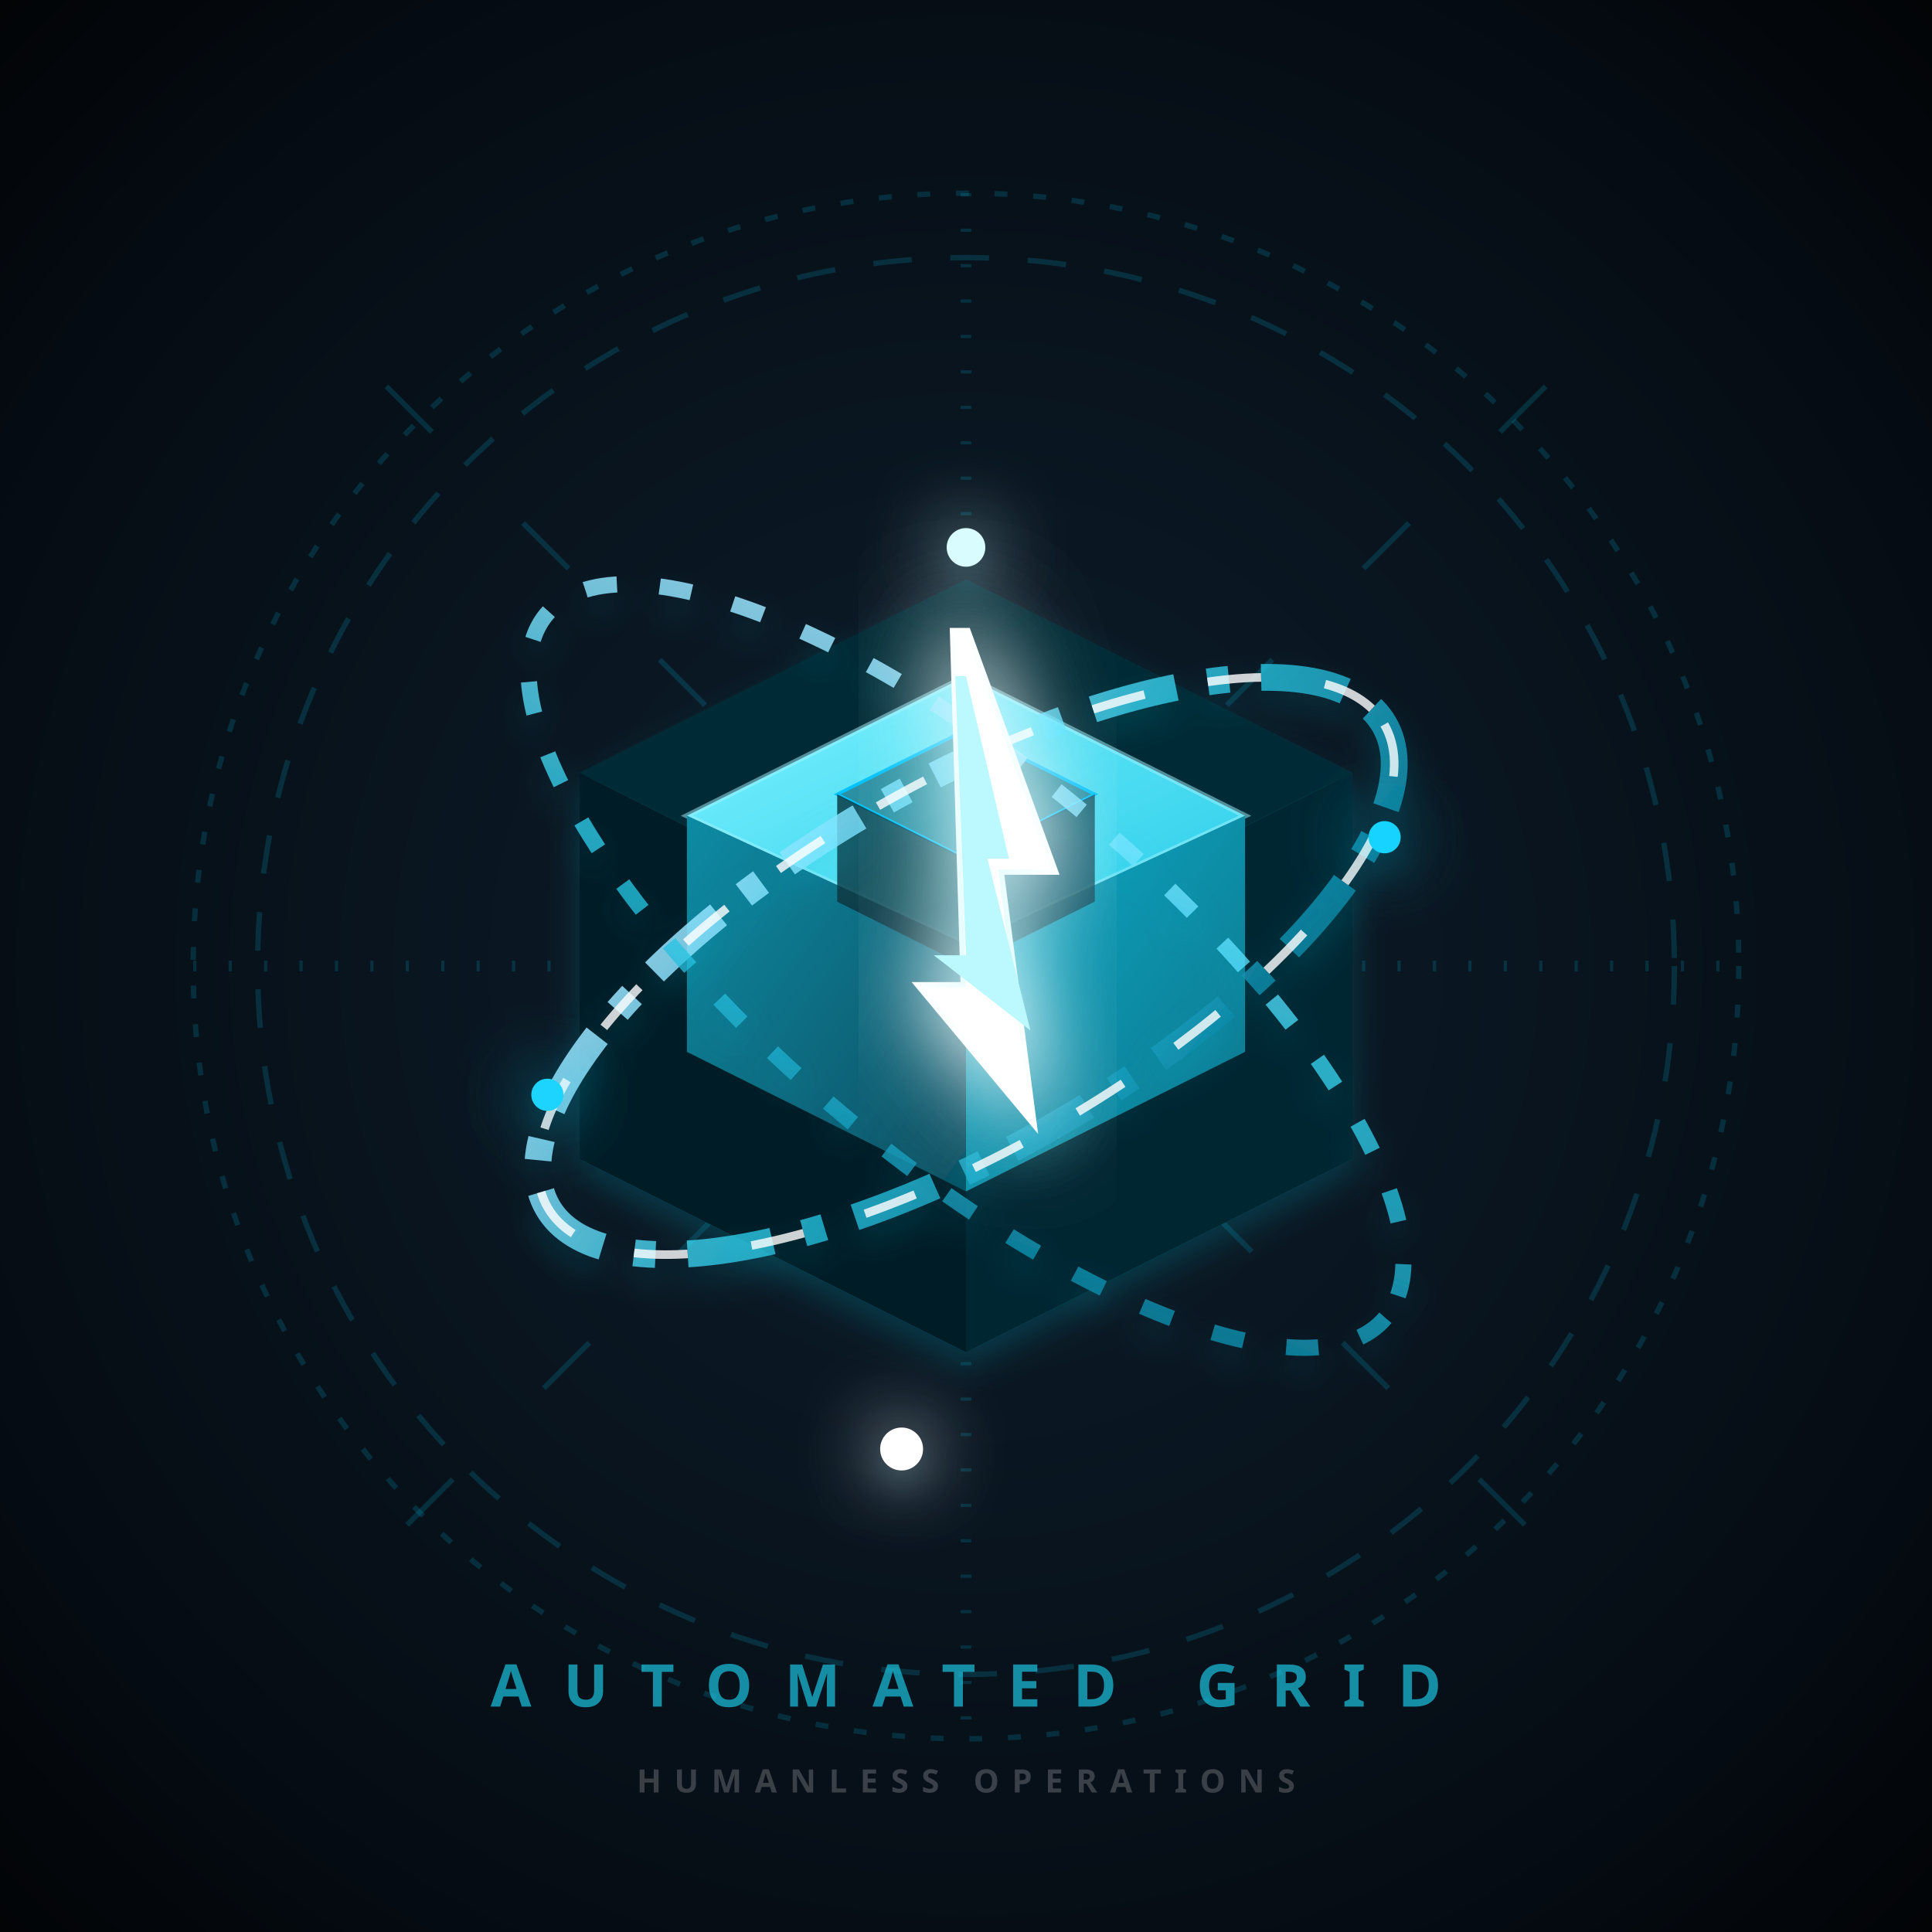
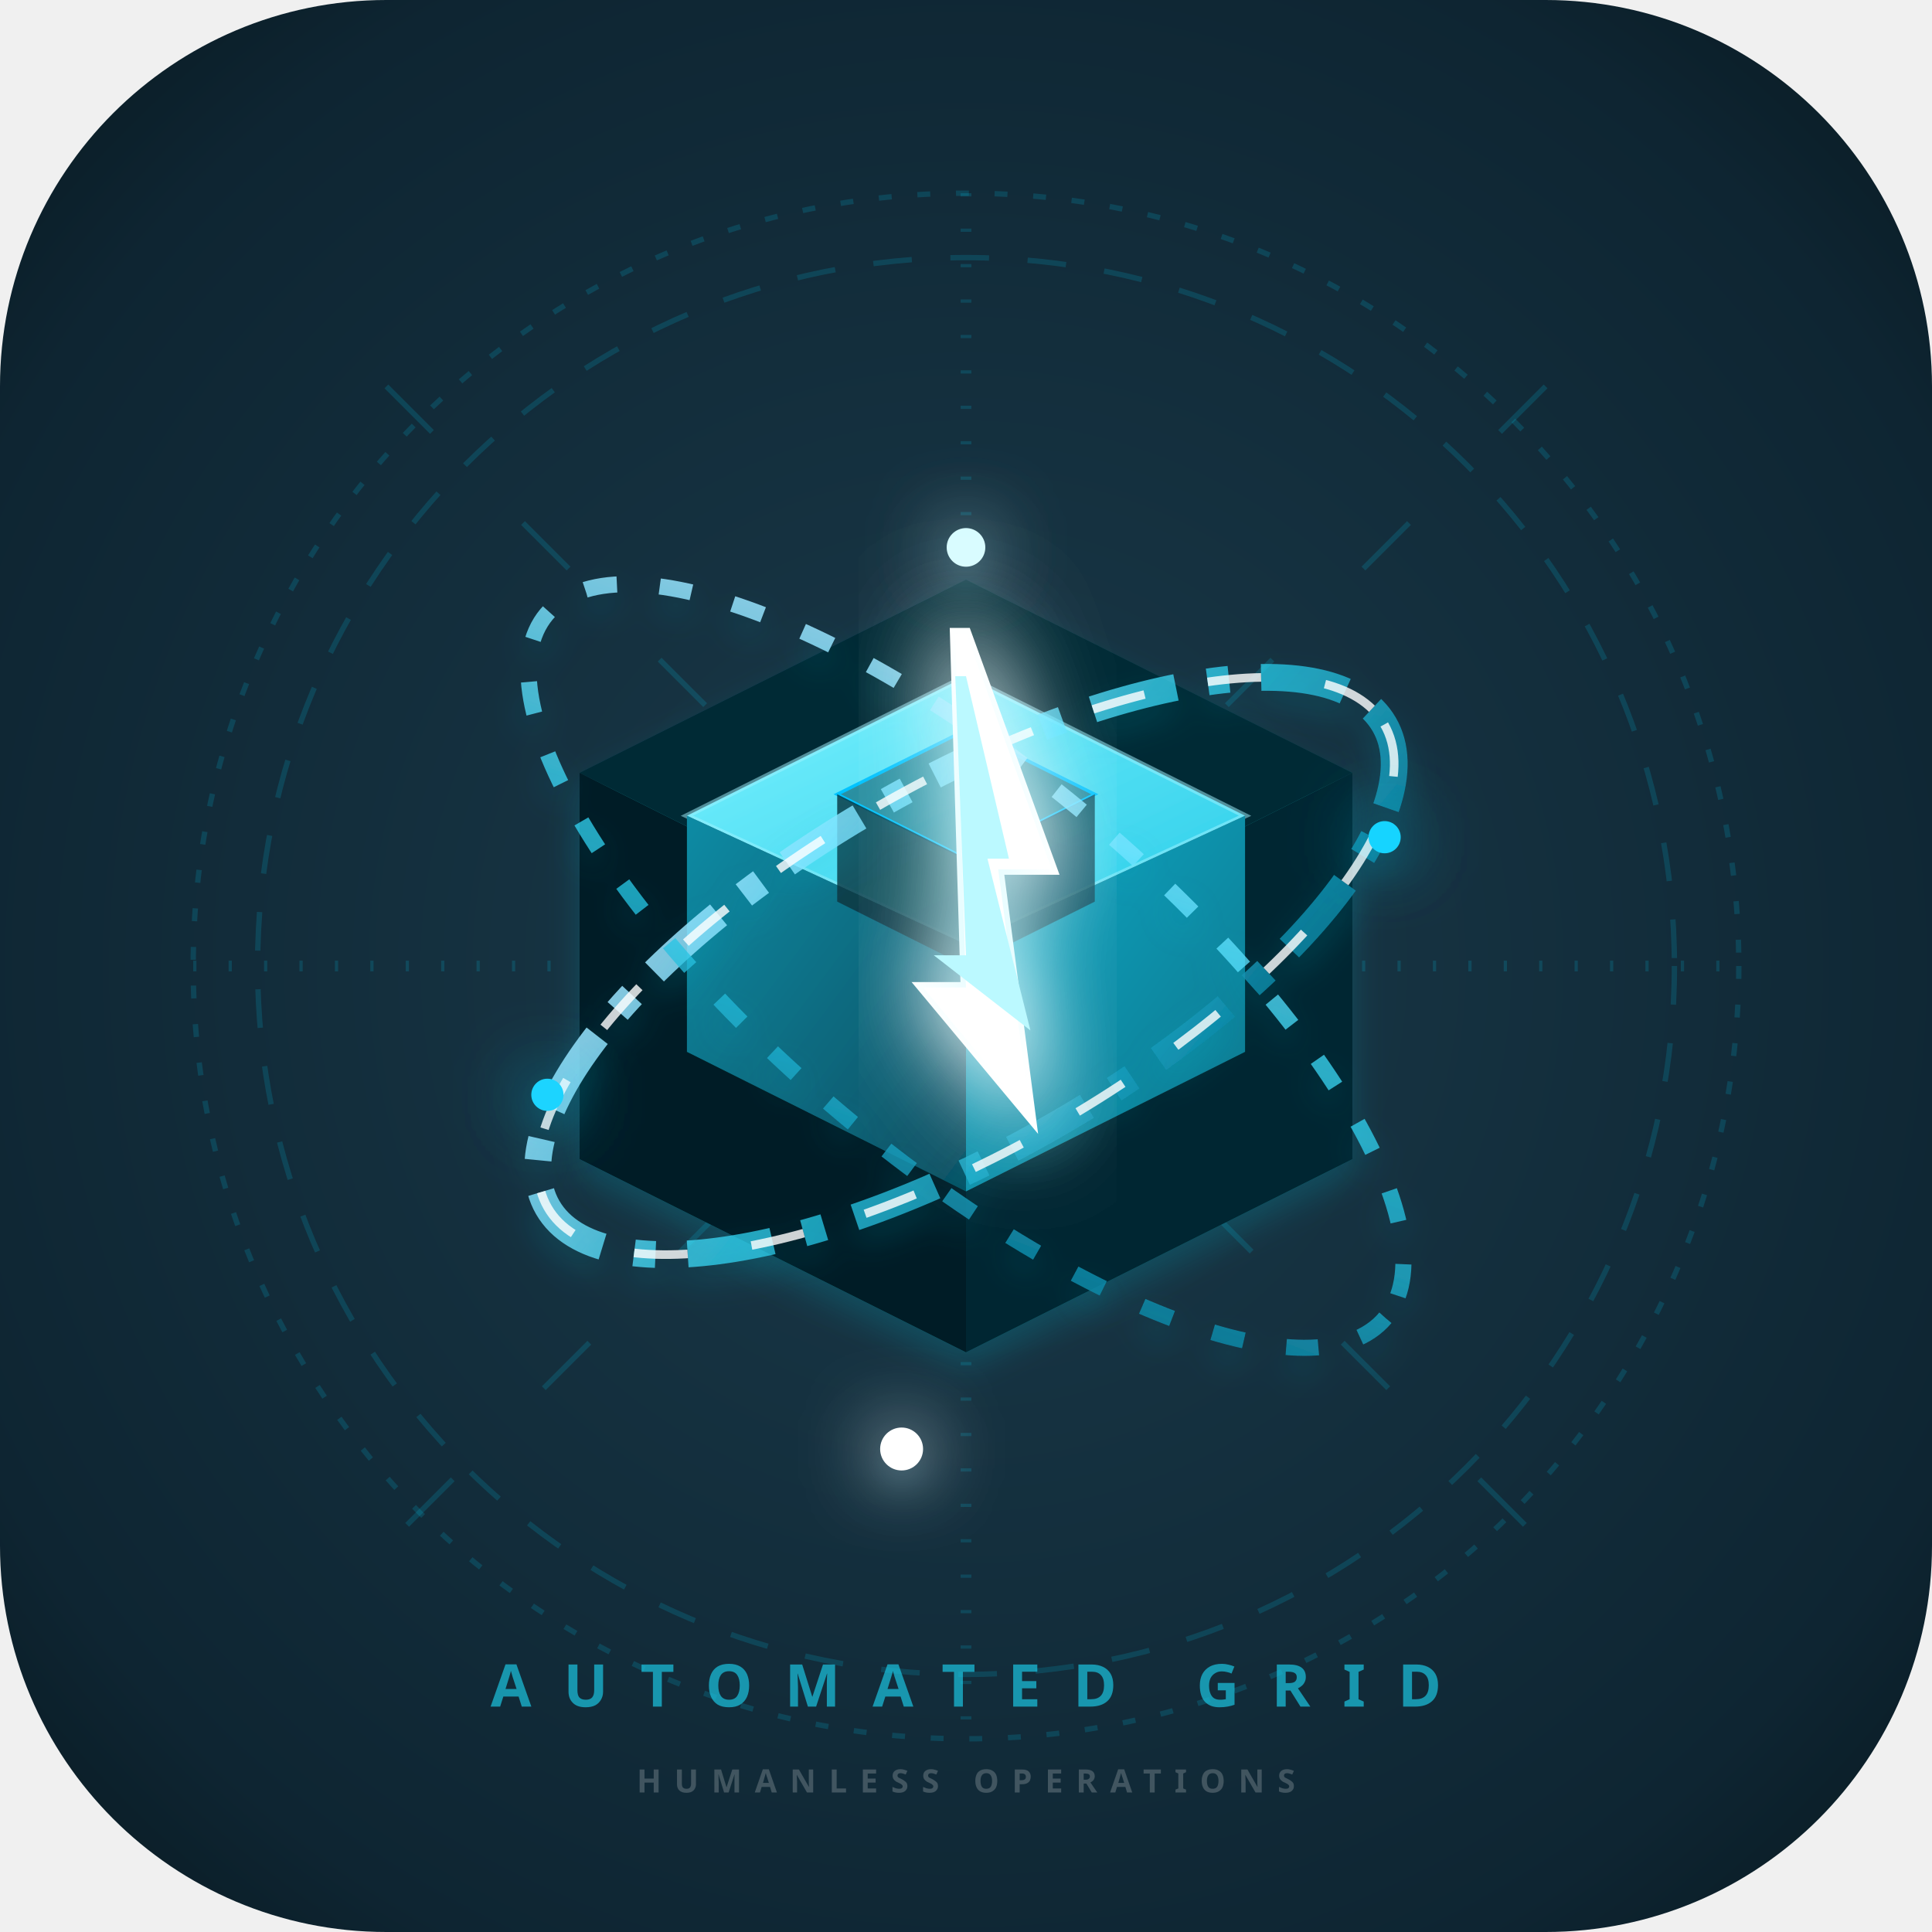
<svg xmlns="http://www.w3.org/2000/svg" width="180" height="180" viewBox="0 0 180 180" fill="none">
  <defs>
    <radialGradient id="appleBg" cx="50%" cy="50%" r="70%">
-       <stop offset="0%" stop-color="#0d1f2d" />
-       <stop offset="80%" stop-color="#050b12" />
-       <stop offset="100%" stop-color="#020406" />
+       <stop offset="0%" stop-color="#1a3a4a" />
+       <stop offset="80%" stop-color="#0e2532" />
+       <stop offset="100%" stop-color="#08181f" />
    </radialGradient>
    <linearGradient id="appleCoreTop" x1="0%" y1="0%" x2="100%" y2="100%">
      <stop offset="0%" stop-color="#7bf2ff" />
      <stop offset="100%" stop-color="#29cce8" />
    </linearGradient>
    <linearGradient id="appleCoreLeft" x1="0%" y1="0%" x2="100%" y2="100%">
      <stop offset="0%" stop-color="#0f8ba4" />
      <stop offset="100%" stop-color="#064d5f" />
    </linearGradient>
    <linearGradient id="appleCoreRight" x1="0%" y1="0%" x2="100%" y2="100%">
      <stop offset="0%" stop-color="#14aac7" />
      <stop offset="100%" stop-color="#08748a" />
    </linearGradient>
    <linearGradient id="appleRing" x1="0%" y1="0%" x2="100%" y2="100%">
      <stop offset="0%" stop-color="#bfe6ff" stop-opacity="0.9" />
      <stop offset="50%" stop-color="#33e0ff" stop-opacity="0.7" />
      <stop offset="100%" stop-color="#006685" stop-opacity="0.9" />
    </linearGradient>
    <filter id="appleShadow" x="-30%" y="-30%" width="160%" height="160%">
      <feDropShadow dx="0" dy="6" stdDeviation="6" flood-color="#000000" flood-opacity="0.8" />
      <feDropShadow dx="0" dy="1.5" stdDeviation="1.5" flood-color="#1bb9d4" flood-opacity="0.2" />
    </filter>
    <filter id="appleGlow" x="-50%" y="-50%" width="200%" height="200%">
      <feGaussianBlur stdDeviation="3.5" result="blur" />
      <feMerge>
        <feMergeNode in="blur" />
        <feMergeNode in="SourceGraphic" />
      </feMerge>
    </filter>
    <filter id="appleGlowStrong" x="-50%" y="-50%" width="200%" height="200%">
      <feGaussianBlur stdDeviation="5" result="blur" />
      <feMerge>
        <feMergeNode in="blur" />
        <feMergeNode in="blur" />
        <feMergeNode in="SourceGraphic" />
      </feMerge>
    </filter>
  </defs>
-   <rect width="180" height="180" fill="url(#appleBg)" />
+   <rect width="180" height="180" rx="36" fill="url(#appleBg)" />
  <g fill="none" stroke="#00d5ff" stroke-opacity="0.15" stroke-width="0.5">
    <circle cx="90" cy="90" r="72" stroke-dasharray="1.2 2.4" />
    <circle cx="90" cy="90" r="66" stroke-dasharray="3.6 3.6" />
    <path d="M 90 18 L 90 162 M 18 90 L 162 90" stroke-width="1" stroke-dasharray="0.3 3" />
    <path d="M 36 36 L 144 144" stroke-dasharray="6 12" />
    <path d="M 144 36 L 36 144" stroke-dasharray="6 12" />
  </g>
  <g filter="url(#appleShadow)">
    <polygon points="90,54 126,72 90,90 54,72" fill="#042b36" />
    <polygon points="54,72 90,90 90,126 54,108" fill="#021e25" />
    <polygon points="90,90 126,72 126,108 90,126" fill="#032630" />
    <polygon points="90,63 116,76 90,88 64,76" fill="url(#appleCoreTop)" stroke="#a1f5ff" stroke-width="0.5" stroke-opacity="0.5" />
    <polygon points="64,76 90,88 90,111 64,98" fill="url(#appleCoreLeft)" />
    <polygon points="90,88 116,76 116,98 90,111" fill="url(#appleCoreRight)" />
    <polygon points="90,68 102,74 90,80 78,74" fill="#0d5869" fill-opacity="0.6" stroke="#00c3ff" stroke-width="0.3" />
    <polygon points="78,74 90,80 90,90 78,84" fill="#07323e" fill-opacity="0.8" />
    <polygon points="90,80 102,74 102,84 90,90" fill="#0a4856" fill-opacity="0.8" />
  </g>
  <g filter="url(#appleShadow)">
    <ellipse cx="90" cy="90" rx="45" ry="17" fill="none" stroke="url(#appleRing)" stroke-width="2.5" stroke-dasharray="8 3 2 3" transform="rotate(-30 90 90)" />
    <ellipse cx="90" cy="90" rx="45" ry="17" fill="none" stroke="#FFFFFF" stroke-opacity="0.8" stroke-width="0.8" stroke-dasharray="5 6" transform="rotate(-30 90 90)" />
    <ellipse cx="90" cy="90" rx="51" ry="18" fill="none" stroke="url(#appleRing)" stroke-width="1.5" stroke-dasharray="3 4" transform="rotate(40 90 90)" />
    <g filter="url(#appleGlow)">
      <circle cx="90" cy="51" r="1.8" fill="#d8fcff" />
      <circle cx="129" cy="78" r="1.5" fill="#19d4ff" />
      <circle cx="84" cy="135" r="2" fill="#ffffff" />
      <circle cx="51" cy="102" r="1.5" fill="#1ad4ff" />
    </g>
  </g>
  <g filter="url(#appleGlowStrong)">
    <polygon points="90,59 98,81 93,81 96,104 86,92 90,92 89,59" fill="none" stroke="#ffffff" stroke-width="1" />
  </g>
  <g filter="url(#appleGlow)">
    <polygon points="90,59 98,81 93,81 96,104 86,92 90,92 89,59" fill="#ffffff" />
    <polygon points="90,63 94,80 92,80 96,96 87,89 90,89 89,63" fill="#bbf9ff" />
  </g>
  <g fill="#57828f" font-family="'Montserrat','Segoe UI',sans-serif" font-weight="900" letter-spacing="3">
    <text x="90" y="159" font-size="5.5" text-anchor="middle" fill="#1cc4e0" fill-opacity="0.7">AUTOMATED GRID</text>
    <text x="90" y="167" font-size="3" text-anchor="middle" fill="#ffffff" fill-opacity="0.2" letter-spacing="1.2">HUMANLESS OPERATIONS</text>
  </g>
</svg>
